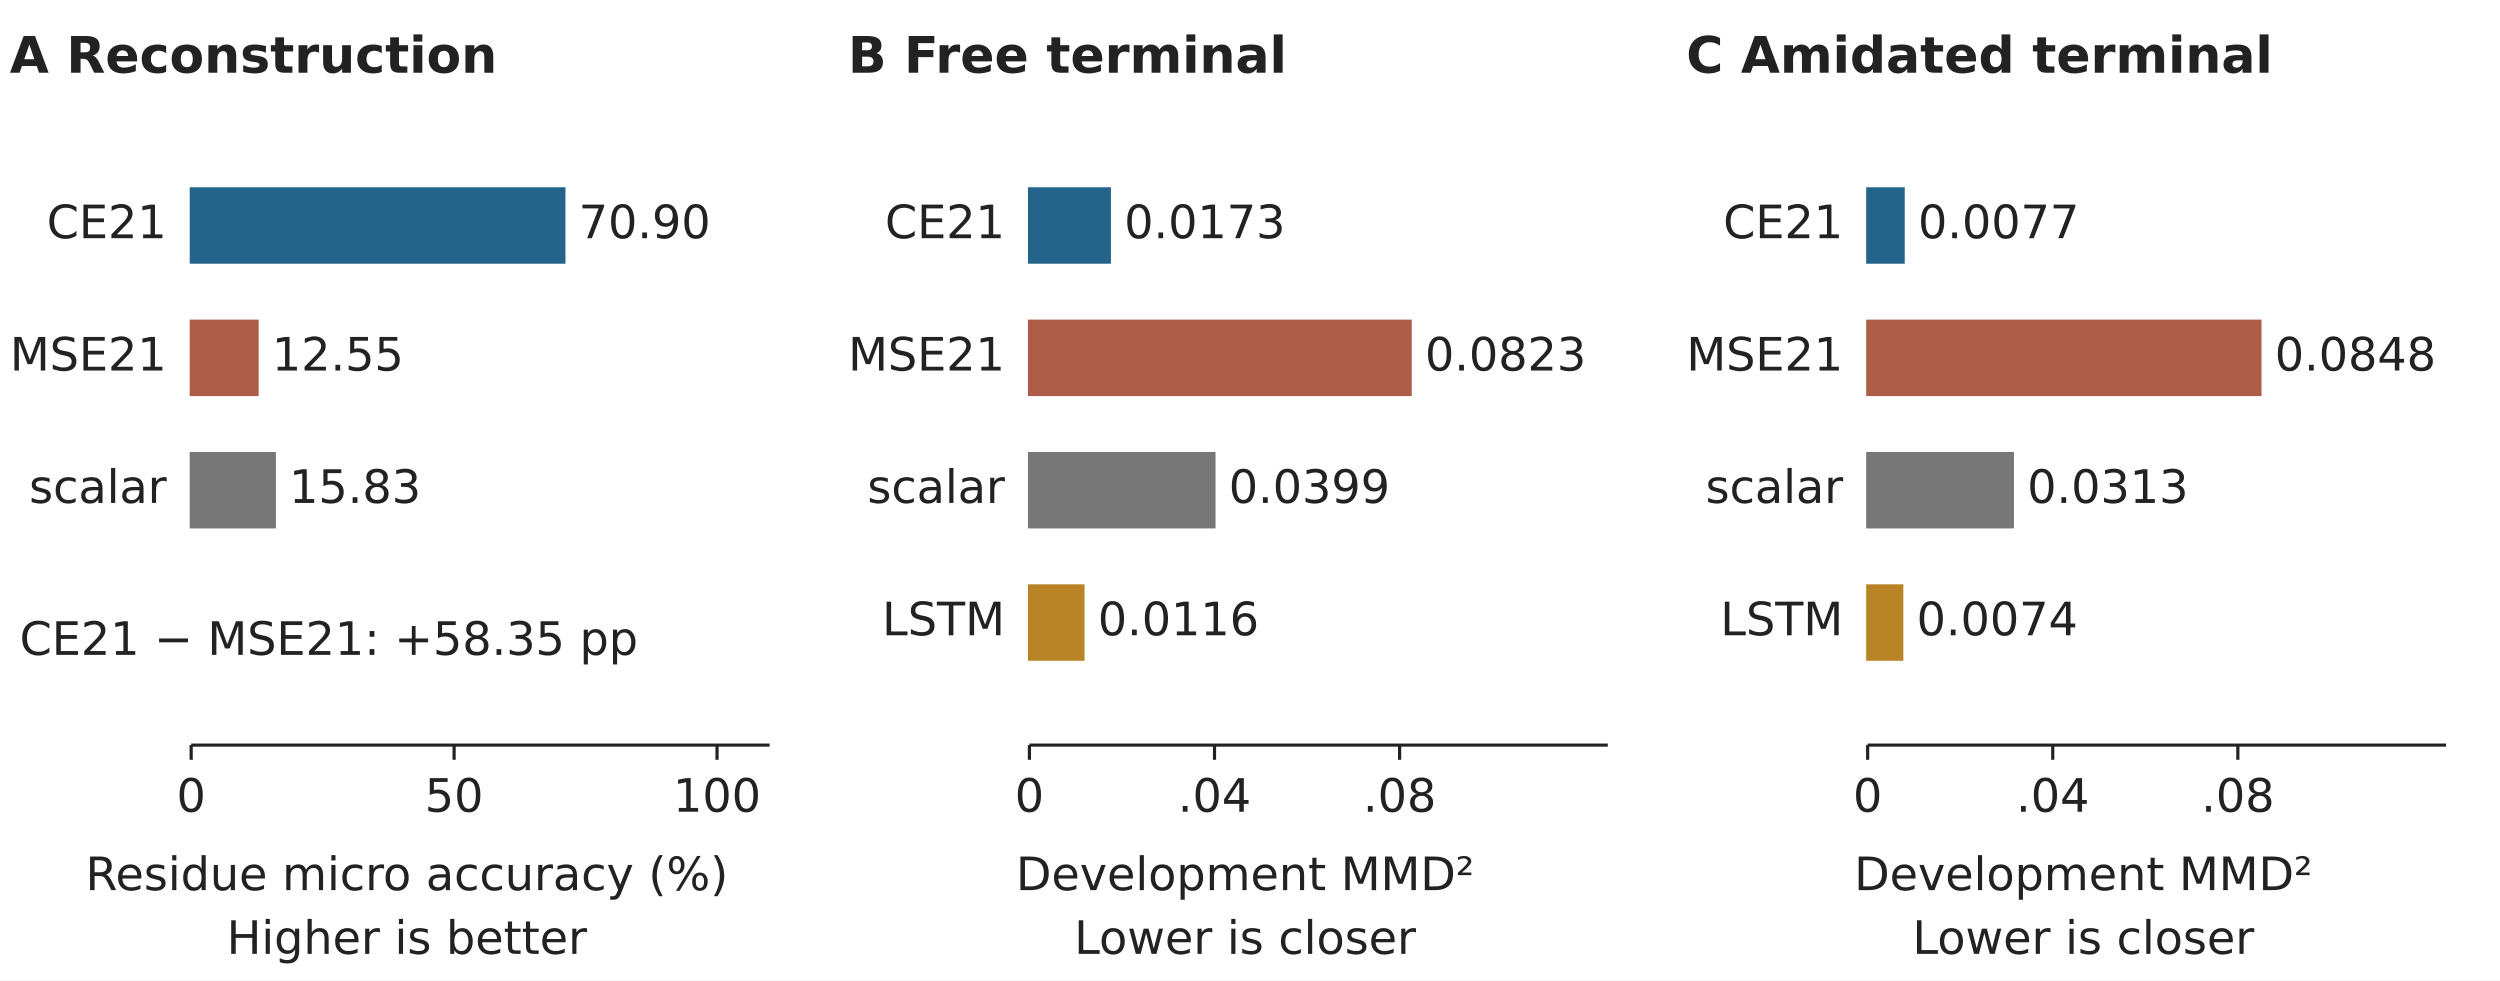
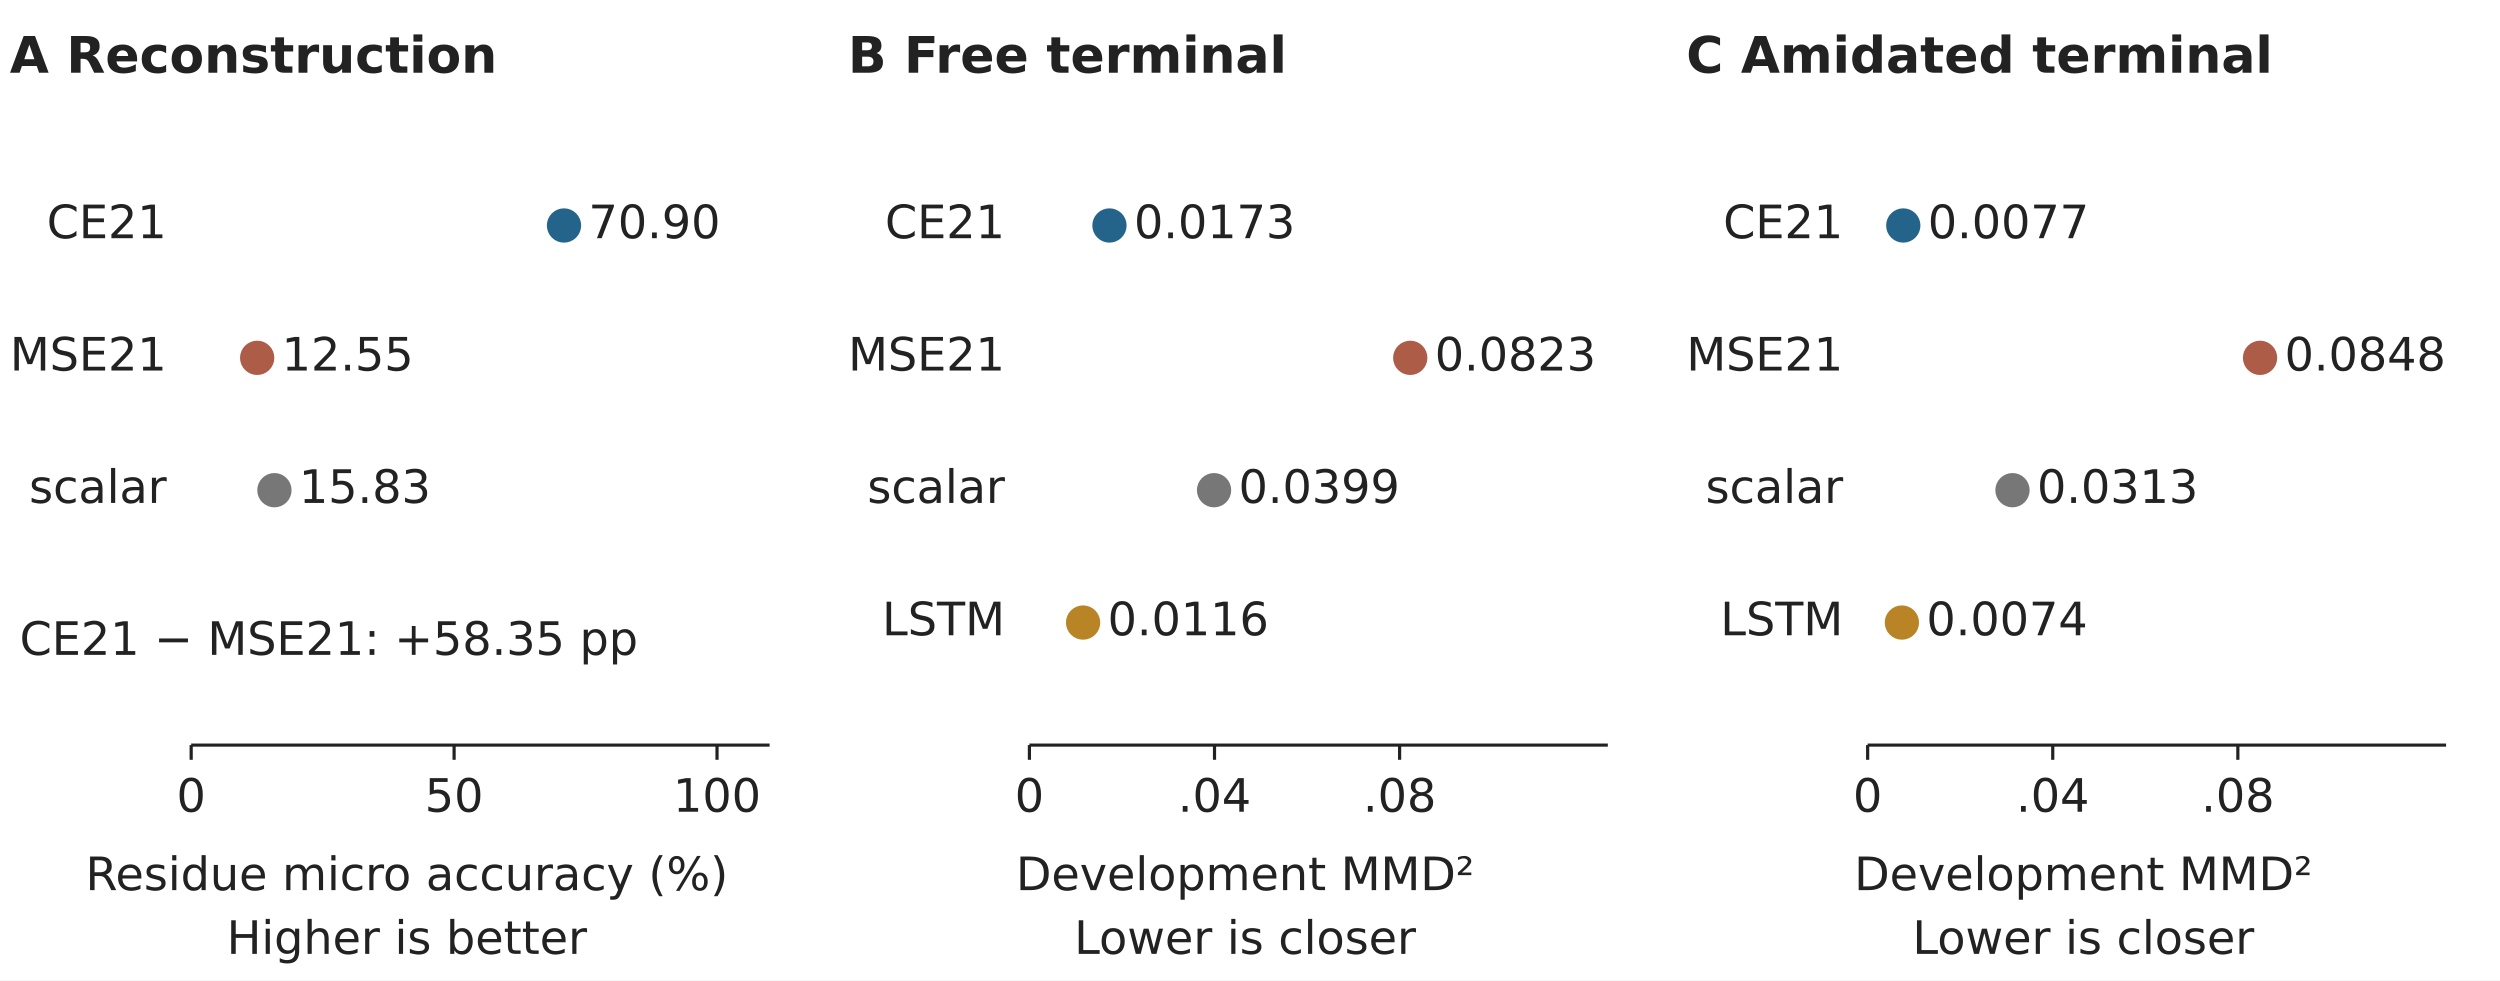
- <svg xmlns="http://www.w3.org/2000/svg" width="510pt" height="200pt" viewBox="0 0 510 200" version="1.1">
+ <svg xmlns="http://www.w3.org/2000/svg" xmlns:xlink="http://www.w3.org/1999/xlink" width="510pt" height="200pt" viewBox="0 0 510 200" version="1.1">
  <defs>
    <style type="text/css">*{stroke-linejoin: round; stroke-linecap: butt}</style>
  </defs>
  <g id="figure_1">
    <g id="patch_1">
      <path d="M 0 200  L 510 200  L 510 0  L 0 0  z " style="fill: #ffffff" />
    </g>
    <g id="axes_1">
-       <g id="patch_2">
-         <path d="M 39 53.5  L 115.056 53.5  L 115.056 38.5  L 39 38.5  z " clip-path="url(#pea606192ef)" style="fill: #25648a; stroke: #25648a; stroke-width: 0.6; stroke-linejoin: miter" />
-       </g>
-       <g id="patch_3">
-         <path d="M 39 80.5  L 52.463 80.5  L 52.463 65.5  L 39 65.5  z " clip-path="url(#pea606192ef)" style="fill: #ad5c47; stroke: #ad5c47; stroke-width: 0.6; stroke-linejoin: miter" />
-       </g>
-       <g id="patch_4">
-         <path d="M 39 107.5  L 55.981 107.5  L 55.981 92.5  L 39 92.5  z " clip-path="url(#pea606192ef)" style="fill: #777777; stroke: #777777; stroke-width: 0.6; stroke-linejoin: miter" />
-       </g>
-       <g id="patch_5">
-         <path d="M 210 53.5  L 226.331 53.5  L 226.331 38.5  L 210 38.5  z " clip-path="url(#pea606192ef)" style="fill: #25648a; stroke: #25648a; stroke-width: 0.6; stroke-linejoin: miter" />
-       </g>
-       <g id="patch_6">
-         <path d="M 210 80.5  L 287.691 80.5  L 287.691 65.5  L 210 65.5  z " clip-path="url(#pea606192ef)" style="fill: #ad5c47; stroke: #ad5c47; stroke-width: 0.6; stroke-linejoin: miter" />
-       </g>
-       <g id="patch_7">
-         <path d="M 210 107.5  L 247.666 107.5  L 247.666 92.5  L 210 92.5  z " clip-path="url(#pea606192ef)" style="fill: #777777; stroke: #777777; stroke-width: 0.6; stroke-linejoin: miter" />
-       </g>
-       <g id="patch_8">
-         <path d="M 210 134.5  L 220.95 134.5  L 220.95 119.5  L 210 119.5  z " clip-path="url(#pea606192ef)" style="fill: #b88426; stroke: #b88426; stroke-width: 0.6; stroke-linejoin: miter" />
-       </g>
-       <g id="patch_9">
-         <path d="M 381 53.5  L 388.269 53.5  L 388.269 38.5  L 381 38.5  z " clip-path="url(#pea606192ef)" style="fill: #25648a; stroke: #25648a; stroke-width: 0.6; stroke-linejoin: miter" />
-       </g>
-       <g id="patch_10">
-         <path d="M 381 80.5  L 461.051 80.5  L 461.051 65.5  L 381 65.5  z " clip-path="url(#pea606192ef)" style="fill: #ad5c47; stroke: #ad5c47; stroke-width: 0.6; stroke-linejoin: miter" />
-       </g>
-       <g id="patch_11">
-         <path d="M 381 107.5  L 410.547 107.5  L 410.547 92.5  L 381 92.5  z " clip-path="url(#pea606192ef)" style="fill: #777777; stroke: #777777; stroke-width: 0.6; stroke-linejoin: miter" />
-       </g>
-       <g id="patch_12">
-         <path d="M 381 134.5  L 387.986 134.5  L 387.986 119.5  L 381 119.5  z " clip-path="url(#pea606192ef)" style="fill: #b88426; stroke: #b88426; stroke-width: 0.6; stroke-linejoin: miter" />
-       </g>
      <g id="line2d_1">
+         <defs>
+           <path id="mc368e3a108" d="M 0 3  C 0.796 3 1.559 2.684 2.121 2.121  C 2.684 1.559 3 0.796 3 0  C 3 -0.796 2.684 -1.559 2.121 -2.121  C 1.559 -2.684 0.796 -3 0 -3  C -0.796 -3 -1.559 -2.684 -2.121 -2.121  C -2.684 -1.559 -3 -0.796 -3 0  C -3 0.796 -2.684 1.559 -2.121 2.121  C -1.559 2.684 -0.796 3 0 3  z " style="stroke: #25648a" />
+         </defs>
+         <g clip-path="url(#pea606192ef)">
+           <use xlink:href="#mc368e3a108" x="115.056" y="46" style="fill: #25648a; stroke: #25648a" />
+         </g>
+       </g>
+       <g id="line2d_2">
+         <defs>
+           <path id="mcf32ab0fb7" d="M 0 3  C 0.796 3 1.559 2.684 2.121 2.121  C 2.684 1.559 3 0.796 3 0  C 3 -0.796 2.684 -1.559 2.121 -2.121  C 1.559 -2.684 0.796 -3 0 -3  C -0.796 -3 -1.559 -2.684 -2.121 -2.121  C -2.684 -1.559 -3 -0.796 -3 0  C -3 0.796 -2.684 1.559 -2.121 2.121  C -1.559 2.684 -0.796 3 0 3  z " style="stroke: #ad5c47" />
+         </defs>
+         <g clip-path="url(#pea606192ef)">
+           <use xlink:href="#mcf32ab0fb7" x="52.463" y="73" style="fill: #ad5c47; stroke: #ad5c47" />
+         </g>
+       </g>
+       <g id="line2d_3">
+         <defs>
+           <path id="m43bb0ee28c" d="M 0 3  C 0.796 3 1.559 2.684 2.121 2.121  C 2.684 1.559 3 0.796 3 0  C 3 -0.796 2.684 -1.559 2.121 -2.121  C 1.559 -2.684 0.796 -3 0 -3  C -0.796 -3 -1.559 -2.684 -2.121 -2.121  C -2.684 -1.559 -3 -0.796 -3 0  C -3 0.796 -2.684 1.559 -2.121 2.121  C -1.559 2.684 -0.796 3 0 3  z " style="stroke: #777777" />
+         </defs>
+         <g clip-path="url(#pea606192ef)">
+           <use xlink:href="#m43bb0ee28c" x="55.981" y="100" style="fill: #777777; stroke: #777777" />
+         </g>
+       </g>
+       <g id="line2d_4">
        <path d="M 39 152  L 157 152  " clip-path="url(#pea606192ef)" style="fill: none; stroke: #222222; stroke-width: 0.65" />
      </g>
-       <g id="line2d_2">
+       <g id="line2d_5">
        <path d="M 39 152  L 39 155  " clip-path="url(#pea606192ef)" style="fill: none; stroke: #222222; stroke-width: 0.65" />
      </g>
-       <g id="line2d_3">
+       <g id="line2d_6">
        <path d="M 92.636 152  L 92.636 155  " clip-path="url(#pea606192ef)" style="fill: none; stroke: #222222; stroke-width: 0.65" />
      </g>
-       <g id="line2d_4">
+       <g id="line2d_7">
        <path d="M 146.273 152  L 146.273 155  " clip-path="url(#pea606192ef)" style="fill: none; stroke: #222222; stroke-width: 0.65" />
      </g>
-       <g id="line2d_5">
+       <g id="line2d_8">
+         <g clip-path="url(#pea606192ef)">
+           <use xlink:href="#mc368e3a108" x="226.331" y="46" style="fill: #25648a; stroke: #25648a" />
+         </g>
+       </g>
+       <g id="line2d_9">
+         <g clip-path="url(#pea606192ef)">
+           <use xlink:href="#mcf32ab0fb7" x="287.691" y="73" style="fill: #ad5c47; stroke: #ad5c47" />
+         </g>
+       </g>
+       <g id="line2d_10">
+         <g clip-path="url(#pea606192ef)">
+           <use xlink:href="#m43bb0ee28c" x="247.666" y="100" style="fill: #777777; stroke: #777777" />
+         </g>
+       </g>
+       <g id="line2d_11">
+         <defs>
+           <path id="md66013c2ca" d="M 0 3  C 0.796 3 1.559 2.684 2.121 2.121  C 2.684 1.559 3 0.796 3 0  C 3 -0.796 2.684 -1.559 2.121 -2.121  C 1.559 -2.684 0.796 -3 0 -3  C -0.796 -3 -1.559 -2.684 -2.121 -2.121  C -2.684 -1.559 -3 -0.796 -3 0  C -3 0.796 -2.684 1.559 -2.121 2.121  C -1.559 2.684 -0.796 3 0 3  z " style="stroke: #b88426" />
+         </defs>
+         <g clip-path="url(#pea606192ef)">
+           <use xlink:href="#md66013c2ca" x="220.95" y="127" style="fill: #b88426; stroke: #b88426" />
+         </g>
+       </g>
+       <g id="line2d_12">
        <path d="M 210 152  L 328 152  " clip-path="url(#pea606192ef)" style="fill: none; stroke: #222222; stroke-width: 0.65" />
      </g>
-       <g id="line2d_6">
+       <g id="line2d_13">
        <path d="M 210 152  L 210 155  " clip-path="url(#pea606192ef)" style="fill: none; stroke: #222222; stroke-width: 0.65" />
      </g>
-       <g id="line2d_7">
+       <g id="line2d_14">
        <path d="M 247.76 152  L 247.76 155  " clip-path="url(#pea606192ef)" style="fill: none; stroke: #222222; stroke-width: 0.65" />
      </g>
-       <g id="line2d_8">
+       <g id="line2d_15">
        <path d="M 285.52 152  L 285.52 155  " clip-path="url(#pea606192ef)" style="fill: none; stroke: #222222; stroke-width: 0.65" />
      </g>
-       <g id="line2d_9">
+       <g id="line2d_16">
+         <g clip-path="url(#pea606192ef)">
+           <use xlink:href="#mc368e3a108" x="388.269" y="46" style="fill: #25648a; stroke: #25648a" />
+         </g>
+       </g>
+       <g id="line2d_17">
+         <g clip-path="url(#pea606192ef)">
+           <use xlink:href="#mcf32ab0fb7" x="461.051" y="73" style="fill: #ad5c47; stroke: #ad5c47" />
+         </g>
+       </g>
+       <g id="line2d_18">
+         <g clip-path="url(#pea606192ef)">
+           <use xlink:href="#m43bb0ee28c" x="410.547" y="100" style="fill: #777777; stroke: #777777" />
+         </g>
+       </g>
+       <g id="line2d_19">
+         <g clip-path="url(#pea606192ef)">
+           <use xlink:href="#md66013c2ca" x="387.986" y="127" style="fill: #b88426; stroke: #b88426" />
+         </g>
+       </g>
+       <g id="line2d_20">
        <path d="M 381 152  L 499 152  " clip-path="url(#pea606192ef)" style="fill: none; stroke: #222222; stroke-width: 0.65" />
      </g>
-       <g id="line2d_10">
+       <g id="line2d_21">
        <path d="M 381 152  L 381 155  " clip-path="url(#pea606192ef)" style="fill: none; stroke: #222222; stroke-width: 0.65" />
      </g>
-       <g id="line2d_11">
+       <g id="line2d_22">
        <path d="M 418.76 152  L 418.76 155  " clip-path="url(#pea606192ef)" style="fill: none; stroke: #222222; stroke-width: 0.65" />
      </g>
-       <g id="line2d_12">
+       <g id="line2d_23">
        <path d="M 456.52 152  L 456.52 155  " clip-path="url(#pea606192ef)" style="fill: none; stroke: #222222; stroke-width: 0.65" />
      </g>
      <g id="text_1">
        <text style="fill: #222222; font: 700 10.3px 'DejaVu Sans'; text-anchor: start" x="2" y="14.842" transform="rotate(-0 2 14.84216)">A  Reconstruction</text>
      </g>
      <g id="text_2">
        <text style="fill: #222222; font: 9.4px 'DejaVu Sans'; text-anchor: end" x="34" y="48.594" transform="rotate(-0 34 48.59381)">CE21</text>
      </g>
      <g id="text_3">
-         <text style="fill: #222222; font: 9.4px 'DejaVu Sans'; text-anchor: start" x="118.056" y="48.594" transform="rotate(-0 118.0564 48.59381)">70.90</text>
+         <text style="fill: #222222; font: 9.4px 'DejaVu Sans'; text-anchor: start" x="120.056" y="48.594" transform="rotate(-0 120.0564 48.59381)">70.90</text>
      </g>
      <g id="text_4">
        <text style="fill: #222222; font: 9.4px 'DejaVu Sans'; text-anchor: end" x="34" y="75.594" transform="rotate(-0 34 75.59381)">MSE21</text>
      </g>
      <g id="text_5">
-         <text style="fill: #222222; font: 9.4px 'DejaVu Sans'; text-anchor: start" x="55.463" y="75.594" transform="rotate(-0 55.46273 75.59381)">12.55</text>
+         <text style="fill: #222222; font: 9.4px 'DejaVu Sans'; text-anchor: start" x="57.463" y="75.594" transform="rotate(-0 57.46273 75.59381)">12.55</text>
      </g>
      <g id="text_6">
        <text style="fill: #222222; font: 9.4px 'DejaVu Sans'; text-anchor: end" x="34" y="102.594" transform="rotate(-0 34 102.5938)">scalar</text>
      </g>
      <g id="text_7">
-         <text style="fill: #222222; font: 9.4px 'DejaVu Sans'; text-anchor: start" x="58.981" y="102.594" transform="rotate(-0 58.98127 102.5938)">15.83</text>
+         <text style="fill: #222222; font: 9.4px 'DejaVu Sans'; text-anchor: start" x="60.981" y="102.594" transform="rotate(-0 60.98127 102.5938)">15.83</text>
      </g>
      <g id="text_8">
        <text style="fill: #222222; font: 9.4px 'DejaVu Sans'; text-anchor: middle" x="39" y="165.594" transform="rotate(-0 39 165.5938)">0</text>
      </g>
      <g id="text_9">
        <text style="fill: #222222; font: 9.4px 'DejaVu Sans'; text-anchor: middle" x="92.636" y="165.594" transform="rotate(-0 92.63636 165.5938)">50</text>
      </g>
      <g id="text_10">
        <text style="fill: #222222; font: 9.4px 'DejaVu Sans'; text-anchor: middle" x="146.273" y="165.594" transform="rotate(-0 146.2727 165.5938)">100</text>
      </g>
      <g id="text_11">
        <text style="fill: #222222; font: 9.4px 'DejaVu Sans'; text-anchor: middle" x="83" y="181.594" transform="rotate(-0 83 181.5938)">Residue micro accuracy (%)</text>
      </g>
      <g id="text_12">
        <text style="fill: #222222; font: 9.4px 'DejaVu Sans'; text-anchor: middle" x="83" y="194.594" transform="rotate(-0 83 194.5938)">Higher is better</text>
      </g>
      <g id="text_13">
        <text style="fill: #222222; font: 700 10.3px 'DejaVu Sans'; text-anchor: start" x="173" y="14.842" transform="rotate(-0 173 14.84216)">B  Free terminal</text>
      </g>
      <g id="text_14">
        <text style="fill: #222222; font: 9.4px 'DejaVu Sans'; text-anchor: end" x="205" y="48.594" transform="rotate(-0 205 48.59381)">CE21</text>
      </g>
      <g id="text_15">
-         <text style="fill: #222222; font: 9.4px 'DejaVu Sans'; text-anchor: start" x="229.331" y="48.594" transform="rotate(-0 229.3312 48.59381)">0.0173</text>
+         <text style="fill: #222222; font: 9.4px 'DejaVu Sans'; text-anchor: start" x="231.331" y="48.594" transform="rotate(-0 231.3312 48.59381)">0.0173</text>
      </g>
      <g id="text_16">
        <text style="fill: #222222; font: 9.4px 'DejaVu Sans'; text-anchor: end" x="205" y="75.594" transform="rotate(-0 205 75.59381)">MSE21</text>
      </g>
      <g id="text_17">
-         <text style="fill: #222222; font: 9.4px 'DejaVu Sans'; text-anchor: start" x="290.691" y="75.594" transform="rotate(-0 290.6912 75.59381)">0.0823</text>
+         <text style="fill: #222222; font: 9.4px 'DejaVu Sans'; text-anchor: start" x="292.691" y="75.594" transform="rotate(-0 292.6912 75.59381)">0.0823</text>
      </g>
      <g id="text_18">
        <text style="fill: #222222; font: 9.4px 'DejaVu Sans'; text-anchor: end" x="205" y="102.594" transform="rotate(-0 205 102.5938)">scalar</text>
      </g>
      <g id="text_19">
-         <text style="fill: #222222; font: 9.4px 'DejaVu Sans'; text-anchor: start" x="250.666" y="102.594" transform="rotate(-0 250.6656 102.5938)">0.0399</text>
+         <text style="fill: #222222; font: 9.4px 'DejaVu Sans'; text-anchor: start" x="252.666" y="102.594" transform="rotate(-0 252.6656 102.5938)">0.0399</text>
      </g>
      <g id="text_20">
        <text style="fill: #222222; font: 9.4px 'DejaVu Sans'; text-anchor: end" x="205" y="129.594" transform="rotate(-0 205 129.5938)">LSTM</text>
      </g>
      <g id="text_21">
-         <text style="fill: #222222; font: 9.4px 'DejaVu Sans'; text-anchor: start" x="223.95" y="129.594" transform="rotate(-0 223.9504 129.5938)">0.0116</text>
+         <text style="fill: #222222; font: 9.4px 'DejaVu Sans'; text-anchor: start" x="225.95" y="129.594" transform="rotate(-0 225.9504 129.5938)">0.0116</text>
      </g>
      <g id="text_22">
        <text style="fill: #222222; font: 9.4px 'DejaVu Sans'; text-anchor: middle" x="210" y="165.594" transform="rotate(-0 210 165.5938)">0</text>
      </g>
      <g id="text_23">
        <text style="fill: #222222; font: 9.4px 'DejaVu Sans'; text-anchor: middle" x="247.76" y="165.594" transform="rotate(-0 247.76 165.5938)">.04</text>
      </g>
      <g id="text_24">
        <text style="fill: #222222; font: 9.4px 'DejaVu Sans'; text-anchor: middle" x="285.52" y="165.594" transform="rotate(-0 285.52 165.5938)">.08</text>
      </g>
      <g id="text_25">
        <text style="fill: #222222; font: 9.4px 'DejaVu Sans'; text-anchor: middle" x="254" y="181.594" transform="rotate(-0 254 181.5938)">Development MMD²</text>
      </g>
      <g id="text_26">
        <text style="fill: #222222; font: 9.4px 'DejaVu Sans'; text-anchor: middle" x="254" y="194.594" transform="rotate(-0 254 194.5938)">Lower is closer</text>
      </g>
      <g id="text_27">
        <text style="fill: #222222; font: 700 10.3px 'DejaVu Sans'; text-anchor: start" x="344" y="14.842" transform="rotate(-0 344 14.84216)">C  Amidated terminal</text>
      </g>
      <g id="text_28">
        <text style="fill: #222222; font: 9.4px 'DejaVu Sans'; text-anchor: end" x="376" y="48.594" transform="rotate(-0 376 48.59381)">CE21</text>
      </g>
      <g id="text_29">
-         <text style="fill: #222222; font: 9.4px 'DejaVu Sans'; text-anchor: start" x="391.269" y="48.594" transform="rotate(-0 391.2688 48.59381)">0.0077</text>
+         <text style="fill: #222222; font: 9.4px 'DejaVu Sans'; text-anchor: start" x="393.269" y="48.594" transform="rotate(-0 393.2688 48.59381)">0.0077</text>
      </g>
      <g id="text_30">
        <text style="fill: #222222; font: 9.4px 'DejaVu Sans'; text-anchor: end" x="376" y="75.594" transform="rotate(-0 376 75.59381)">MSE21</text>
      </g>
      <g id="text_31">
-         <text style="fill: #222222; font: 9.4px 'DejaVu Sans'; text-anchor: start" x="464.051" y="75.594" transform="rotate(-0 464.0512 75.59381)">0.0848</text>
+         <text style="fill: #222222; font: 9.4px 'DejaVu Sans'; text-anchor: start" x="466.051" y="75.594" transform="rotate(-0 466.0512 75.59381)">0.0848</text>
      </g>
      <g id="text_32">
        <text style="fill: #222222; font: 9.4px 'DejaVu Sans'; text-anchor: end" x="376" y="102.594" transform="rotate(-0 376 102.5938)">scalar</text>
      </g>
      <g id="text_33">
-         <text style="fill: #222222; font: 9.4px 'DejaVu Sans'; text-anchor: start" x="413.547" y="102.594" transform="rotate(-0 413.5472 102.5938)">0.0313</text>
+         <text style="fill: #222222; font: 9.4px 'DejaVu Sans'; text-anchor: start" x="415.547" y="102.594" transform="rotate(-0 415.5472 102.5938)">0.0313</text>
      </g>
      <g id="text_34">
        <text style="fill: #222222; font: 9.4px 'DejaVu Sans'; text-anchor: end" x="376" y="129.594" transform="rotate(-0 376 129.5938)">LSTM</text>
      </g>
      <g id="text_35">
-         <text style="fill: #222222; font: 9.4px 'DejaVu Sans'; text-anchor: start" x="390.986" y="129.594" transform="rotate(-0 390.9856 129.5938)">0.0074</text>
+         <text style="fill: #222222; font: 9.4px 'DejaVu Sans'; text-anchor: start" x="392.986" y="129.594" transform="rotate(-0 392.9856 129.5938)">0.0074</text>
      </g>
      <g id="text_36">
        <text style="fill: #222222; font: 9.4px 'DejaVu Sans'; text-anchor: middle" x="381" y="165.594" transform="rotate(-0 381 165.5938)">0</text>
      </g>
      <g id="text_37">
        <text style="fill: #222222; font: 9.4px 'DejaVu Sans'; text-anchor: middle" x="418.76" y="165.594" transform="rotate(-0 418.76 165.5938)">.04</text>
      </g>
      <g id="text_38">
        <text style="fill: #222222; font: 9.4px 'DejaVu Sans'; text-anchor: middle" x="456.52" y="165.594" transform="rotate(-0 456.52 165.5938)">.08</text>
      </g>
      <g id="text_39">
        <text style="fill: #222222; font: 9.4px 'DejaVu Sans'; text-anchor: middle" x="425" y="181.594" transform="rotate(-0 425 181.5938)">Development MMD²</text>
      </g>
      <g id="text_40">
        <text style="fill: #222222; font: 9.4px 'DejaVu Sans'; text-anchor: middle" x="425" y="194.594" transform="rotate(-0 425 194.5938)">Lower is closer</text>
      </g>
      <g id="text_41">
        <text style="fill: #222222; font: 9.4px 'DejaVu Sans'; text-anchor: start" x="4" y="133.594" transform="rotate(-0 4 133.5938)">CE21 − MSE21: +58.35 pp</text>
      </g>
    </g>
  </g>
  <defs>
    <clipPath id="pea606192ef">
      <rect x="0" y="0" width="510" height="200" />
    </clipPath>
  </defs>
</svg>
